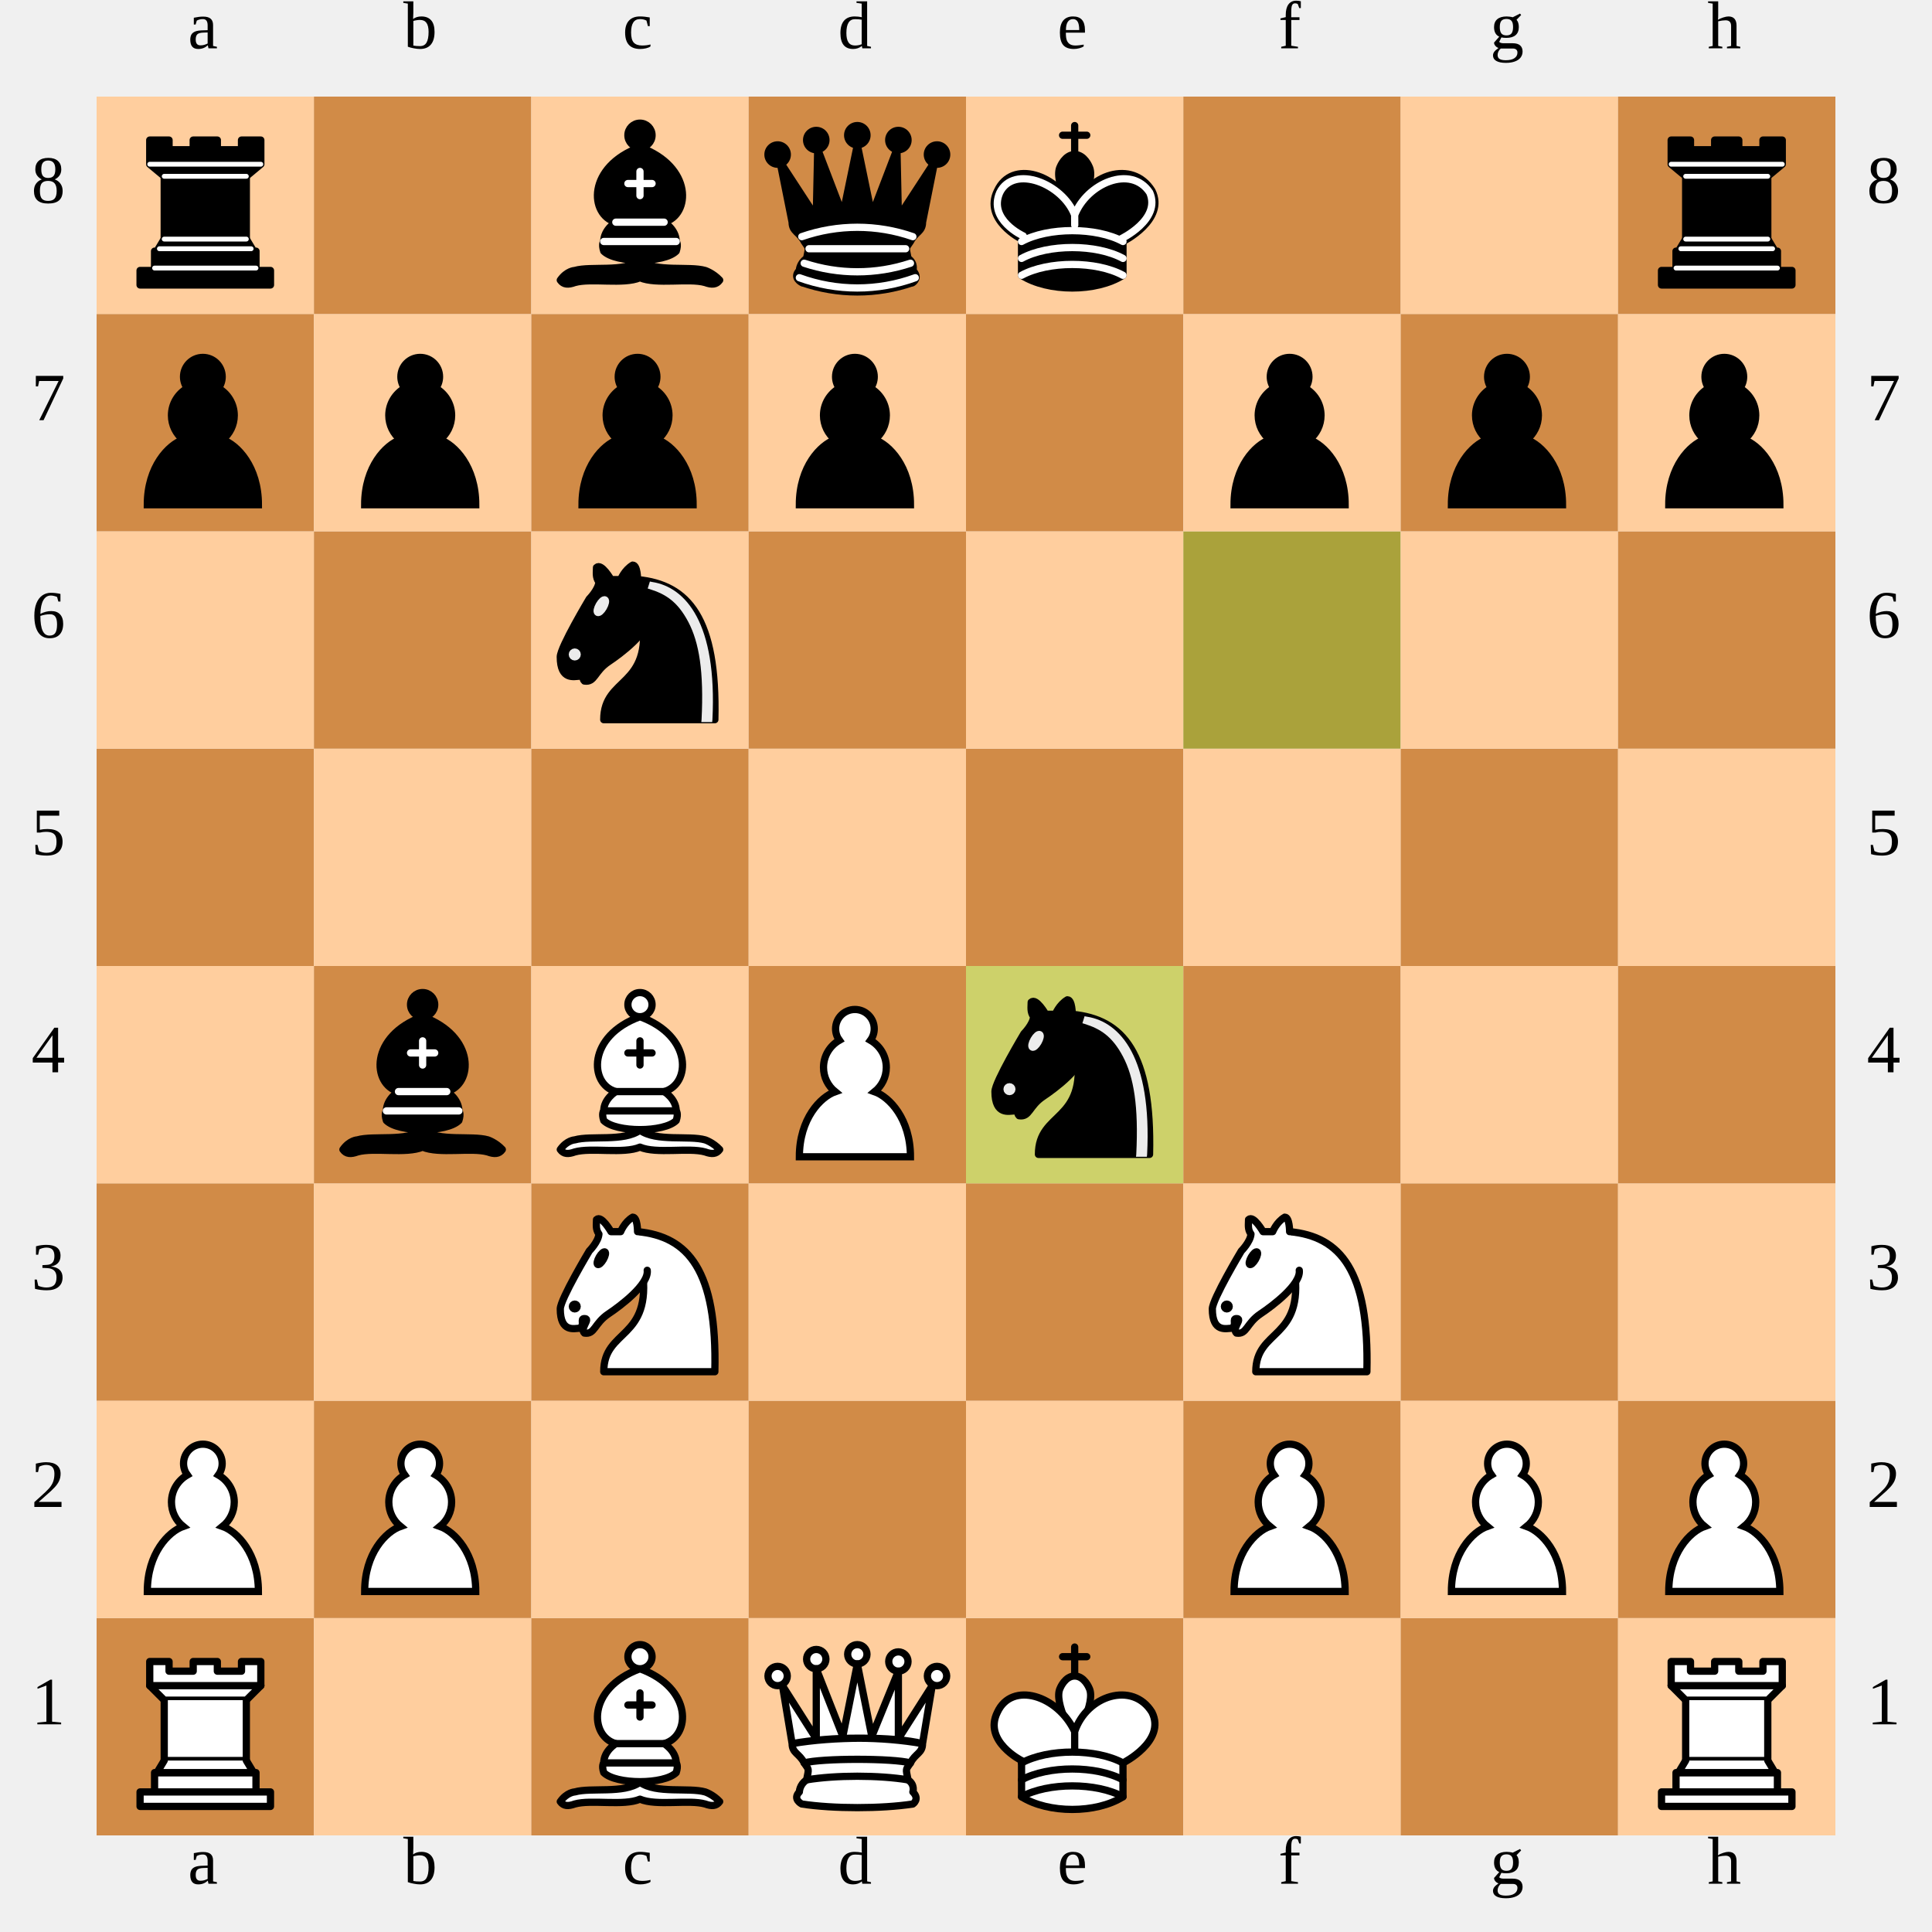
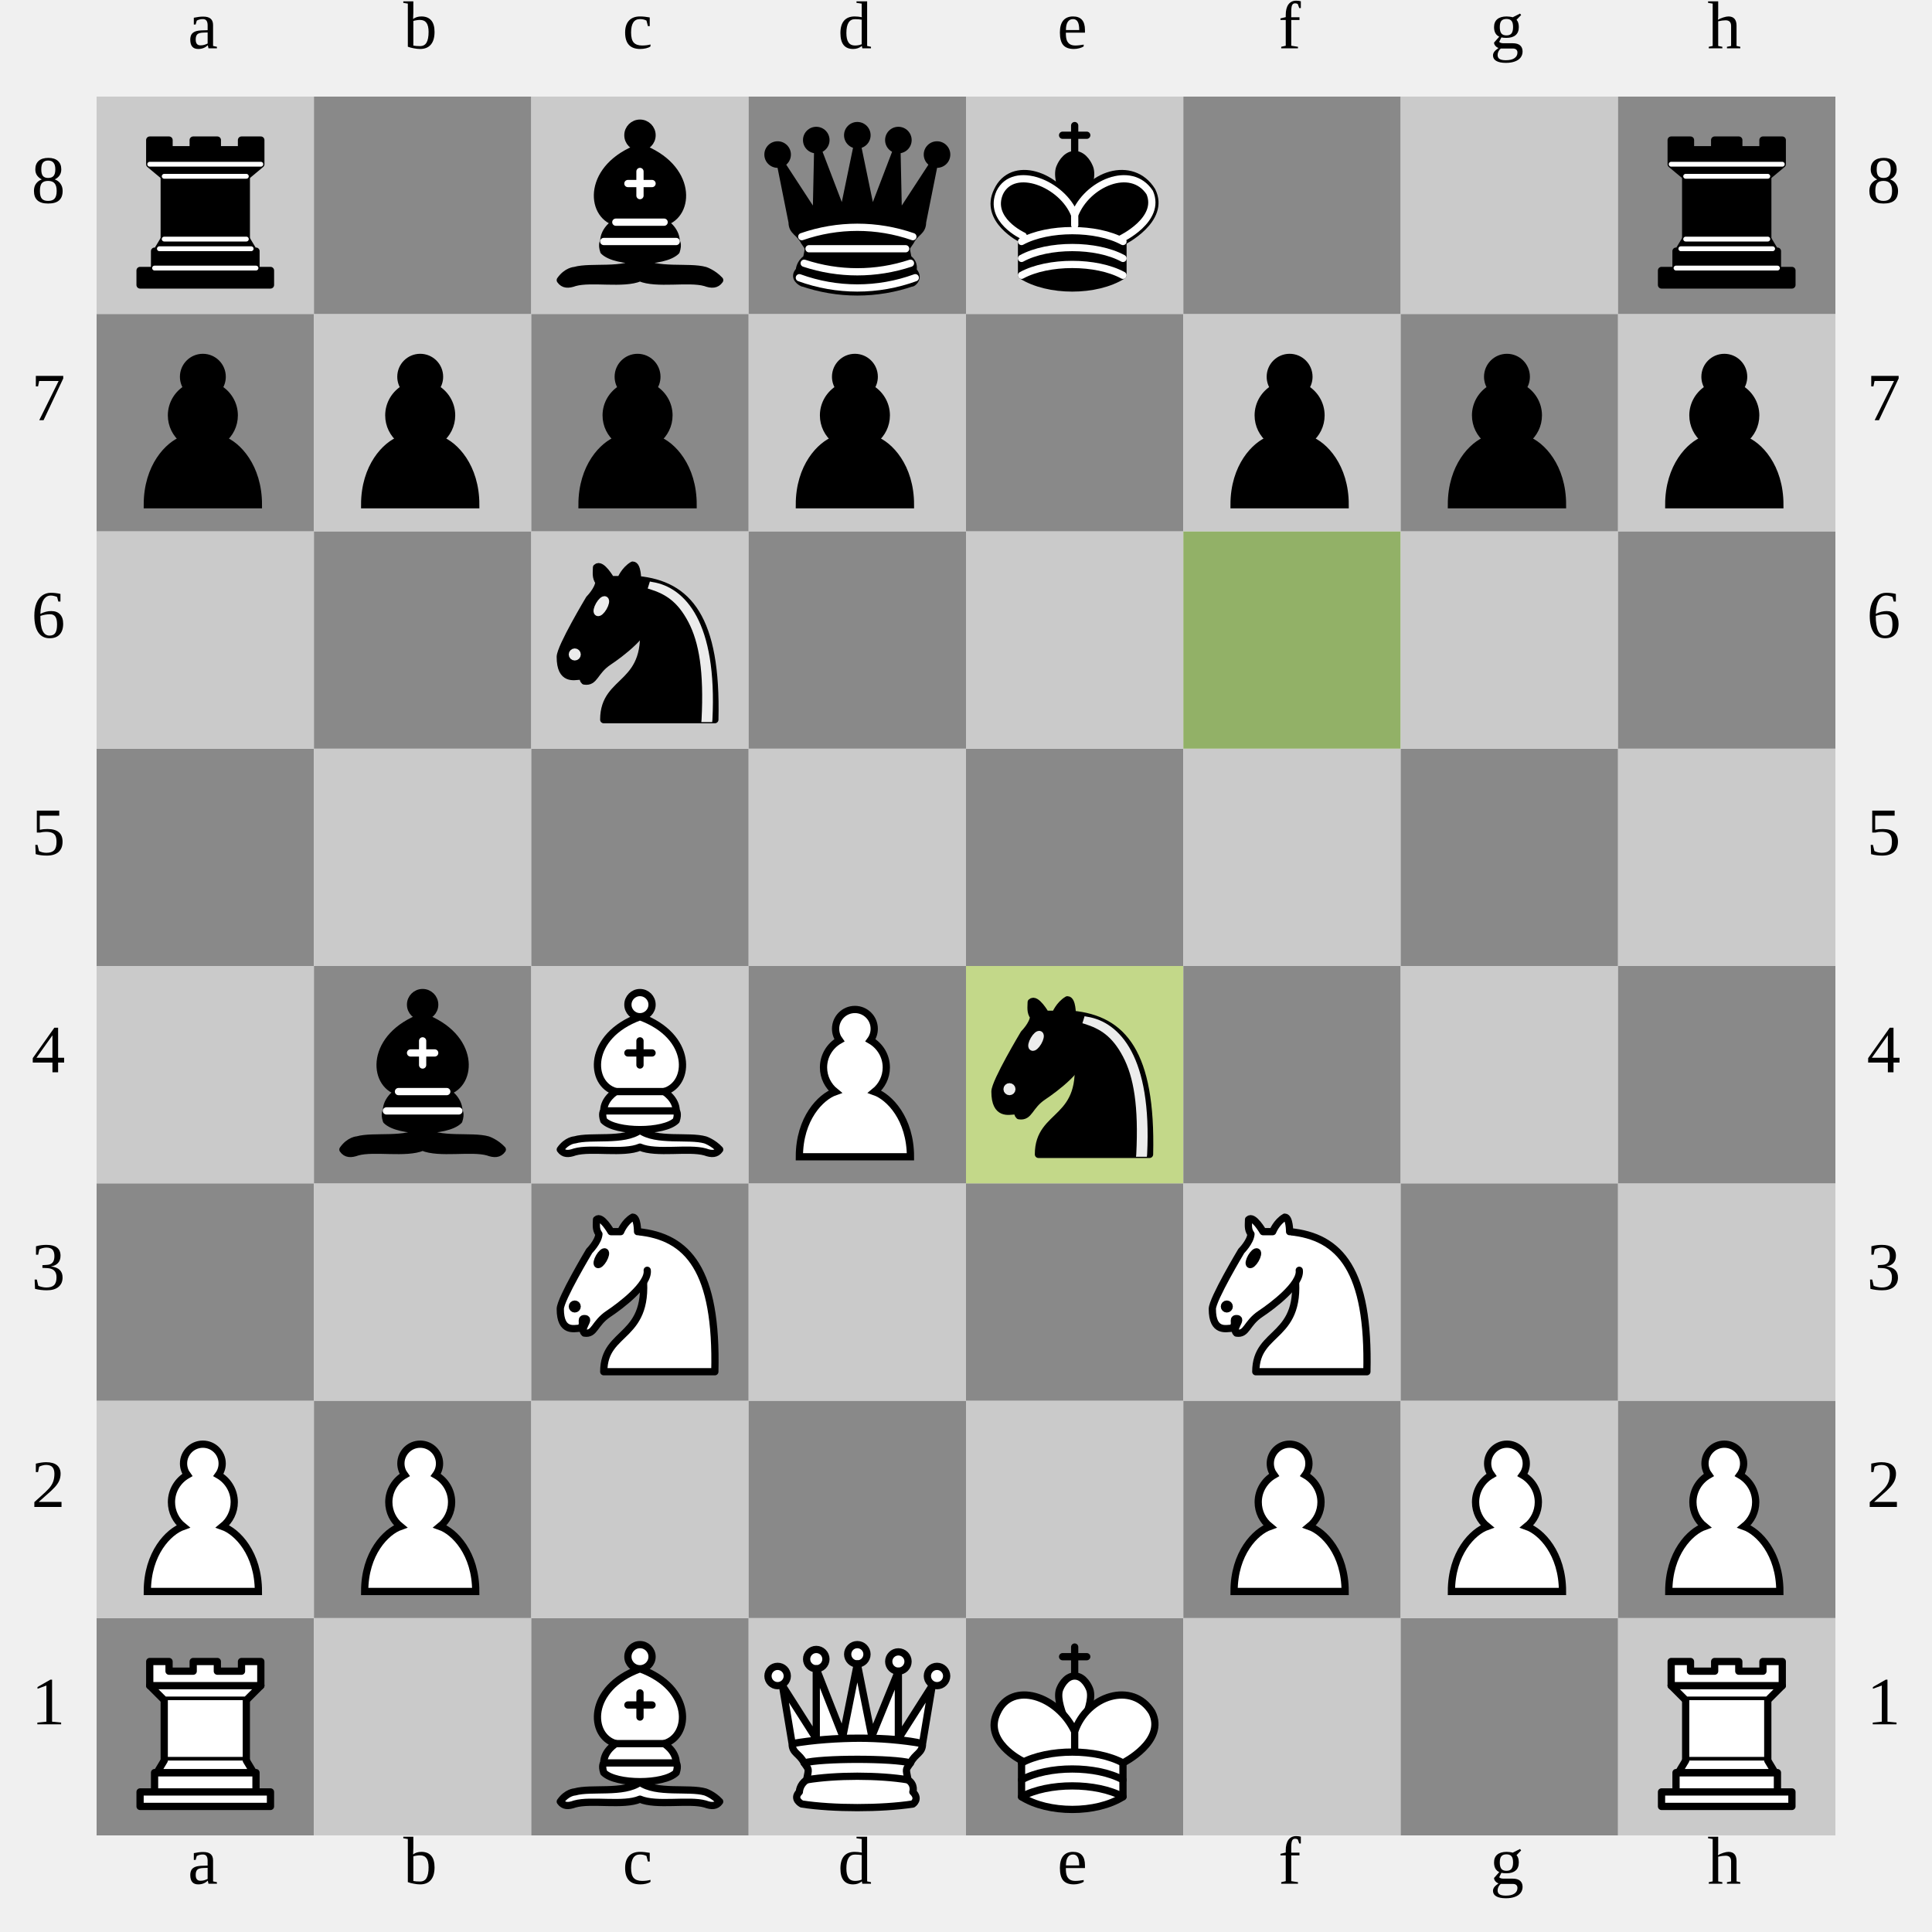
- <svg xmlns="http://www.w3.org/2000/svg" xmlns:xlink="http://www.w3.org/1999/xlink" height="800" version="1.1" viewBox="0 0 400 400" width="800">
+ <svg xmlns="http://www.w3.org/2000/svg" xmlns:xlink="http://www.w3.org/1999/xlink" height="400" version="1.1" viewBox="0 0 400 400" width="400">
+   <style>
+ .square.light {
+ fill: #cacaca;
+ }
+ .square.dark {
+ fill: #898989;
+ }
+ .square.light.lastmove {
+ fill: #c3d889;
+ }
+ .square.dark.lastmove {
+ fill: #92b167;
+ }
+ .check {
+ fill: url(#check_gradient);
+ }
+ .arrow {
+ stroke: #ff5858;
+ fill: #ff5858;
+ }
+ .mark {
+ stroke: #959fff;
+ fill: #959fff;
+ }
+ </style>
  <defs>
    <g class="white pawn" id="white-pawn">
      <path d="M22 9c-2.21 0-4 1.79-4 4 0 .89.29 1.71.78 2.38-1.95 1.12-3.28 3.21-3.28 5.62 0 2.03.94 3.84 2.41 5.03-3 1.06-7.41 5.55-7.41 13.47h23c0-7.92-4.41-12.41-7.41-13.47 1.47-1.19 2.41-3 2.41-5.03 0-2.41-1.33-4.5-3.28-5.62.49-.67.78-1.49.78-2.38 0-2.21-1.79-4-4-4z" fill="#fff" stroke="#000" stroke-linecap="round" stroke-width="1.5" />
    </g>
    <g class="white knight" fill="none" fill-rule="evenodd" id="white-knight" stroke="#000" stroke-linecap="round" stroke-linejoin="round" stroke-width="1.5">
      <path d="M 22,10 C 32.5,11 38.5,18 38,39 L 15,39 C 15,30 25,32.5 23,18" style="fill:#ffffff; stroke:#000000;" />
      <path d="M 24,18 C 24.38,20.91 18.45,25.37 16,27 C 13,29 13.18,31.34 11,31 C 9.958,30.06 12.41,27.96 11,28 C 10,28 11.19,29.23 10,30 C 9,30 5.997,31 6,26 C 6,24 12,14 12,14 C 12,14 13.89,12.1 14,10.5 C 13.27,9.506 13.5,8.5 13.5,7.5 C 14.5,6.5 16.5,10 16.5,10 L 18.5,10 C 18.5,10 19.28,8.008 21,7 C 22,7 22,10 22,10" style="fill:#ffffff; stroke:#000000;" />
      <path d="M 9.5 25.5 A 0.5 0.5 0 1 1 8.5,25.5 A 0.5 0.5 0 1 1 9.5 25.5 z" style="fill:#000000; stroke:#000000;" />
      <path d="M 15 15.5 A 0.5 1.5 0 1 1 14,15.5 A 0.5 1.5 0 1 1 15 15.5 z" style="fill:#000000; stroke:#000000;" transform="matrix(0.866,0.5,-0.5,0.866,9.693,-5.173)" />
    </g>
    <g class="white bishop" fill="none" fill-rule="evenodd" id="white-bishop" stroke="#000" stroke-linecap="round" stroke-linejoin="round" stroke-width="1.5">
      <g fill="#fff" stroke-linecap="butt">
        <path d="M9 36c3.39-.97 10.11.43 13.5-2 3.39 2.43 10.11 1.03 13.5 2 0 0 1.65.54 3 2-.68.97-1.65.99-3 .5-3.39-.97-10.11.46-13.5-1-3.39 1.46-10.11.03-13.5 1-1.354.49-2.323.47-3-.5 1.354-1.94 3-2 3-2zM15 32c2.5 2.5 12.5 2.5 15 0 .5-1.5 0-2 0-2 0-2.5-2.5-4-2.5-4 5.5-1.5 6-11.5-5-15.5-11 4-10.5 14-5 15.5 0 0-2.5 1.5-2.5 4 0 0-.5.5 0 2zM25 8a2.5 2.5 0 1 1-5 0 2.5 2.5 0 1 1 5 0z" />
      </g>
      <path d="M17.5 26h10M15 30h15m-7.5-14.5v5M20 18h5" stroke-linejoin="miter" />
    </g>
    <g class="white rook" fill="#fff" fill-rule="evenodd" id="white-rook" stroke="#000" stroke-linecap="round" stroke-linejoin="round" stroke-width="1.5">
      <path d="M9 39h27v-3H9v3zM12 36v-4h21v4H12zM11 14V9h4v2h5V9h5v2h5V9h4v5" stroke-linecap="butt" />
      <path d="M34 14l-3 3H14l-3-3" />
      <path d="M31 17v12.5H14V17" stroke-linecap="butt" stroke-linejoin="miter" />
      <path d="M31 29.5l1.5 2.5h-20l1.5-2.5" />
      <path d="M11 14h23" fill="none" stroke-linejoin="miter" />
    </g>
    <g class="white queen" fill="#fff" fill-rule="evenodd" id="white-queen" stroke="#000" stroke-linecap="round" stroke-linejoin="round" stroke-width="1.5">
      <path d="M8 12a2 2 0 1 1-4 0 2 2 0 1 1 4 0zM24.5 7.5a2 2 0 1 1-4 0 2 2 0 1 1 4 0zM41 12a2 2 0 1 1-4 0 2 2 0 1 1 4 0zM16 8.5a2 2 0 1 1-4 0 2 2 0 1 1 4 0zM33 9a2 2 0 1 1-4 0 2 2 0 1 1 4 0z" />
      <path d="M9 26c8.5-1.5 21-1.5 27 0l2-12-7 11V11l-5.5 13.5-3-15-3 15-5.5-14V25L7 14l2 12zM9 26c0 2 1.5 2 2.5 4 1 1.5 1 1 .5 3.5-1.5 1-1.5 2.5-1.5 2.5-1.5 1.5.5 2.5.5 2.5 6.5 1 16.5 1 23 0 0 0 1.5-1 0-2.5 0 0 .5-1.5-1-2.5-.5-2.5-.5-2 .5-3.5 1-2 2.5-2 2.5-4-8.5-1.5-18.5-1.5-27 0z" stroke-linecap="butt" />
      <path d="M11.5 30c3.5-1 18.5-1 22 0M12 33.5c6-1 15-1 21 0" fill="none" />
    </g>
    <g class="white king" fill="none" fill-rule="evenodd" id="white-king" stroke="#000" stroke-linecap="round" stroke-linejoin="round" stroke-width="1.5">
      <path d="M22.5 11.63V6M20 8h5" stroke-linejoin="miter" />
      <path d="M22.5 25s4.5-7.5 3-10.5c0 0-1-2.5-3-2.5s-3 2.5-3 2.5c-1.5 3 3 10.5 3 10.5" fill="#fff" stroke-linecap="butt" stroke-linejoin="miter" />
      <path d="M11.5 37c5.5 3.5 15.5 3.5 21 0v-7s9-4.5 6-10.5c-4-6.5-13.5-3.5-16 4V27v-3.5c-3.5-7.5-13-10.5-16-4-3 6 5 10 5 10V37z" fill="#fff" />
      <path d="M11.5 30c5.5-3 15.5-3 21 0m-21 3.5c5.5-3 15.5-3 21 0m-21 3.5c5.5-3 15.5-3 21 0" />
    </g>
    <g class="black pawn" id="black-pawn">
      <path d="M22 9c-2.21 0-4 1.79-4 4 0 .89.29 1.71.78 2.38-1.95 1.12-3.28 3.21-3.28 5.62 0 2.03.94 3.84 2.41 5.03-3 1.06-7.41 5.55-7.41 13.47h23c0-7.92-4.41-12.41-7.41-13.47 1.47-1.19 2.41-3 2.41-5.03 0-2.41-1.33-4.5-3.28-5.62.49-.67.78-1.49.78-2.38 0-2.21-1.79-4-4-4z" stroke="#000" stroke-linecap="round" stroke-width="1.5" />
    </g>
    <g class="black knight" fill="none" fill-rule="evenodd" id="black-knight" stroke="#000" stroke-linecap="round" stroke-linejoin="round" stroke-width="1.5">
      <path d="M 22,10 C 32.5,11 38.5,18 38,39 L 15,39 C 15,30 25,32.5 23,18" style="fill:#000000; stroke:#000000;" />
      <path d="M 24,18 C 24.38,20.91 18.45,25.37 16,27 C 13,29 13.18,31.34 11,31 C 9.958,30.06 12.41,27.96 11,28 C 10,28 11.19,29.23 10,30 C 9,30 5.997,31 6,26 C 6,24 12,14 12,14 C 12,14 13.89,12.1 14,10.5 C 13.27,9.506 13.5,8.5 13.5,7.5 C 14.5,6.5 16.5,10 16.5,10 L 18.5,10 C 18.5,10 19.28,8.008 21,7 C 22,7 22,10 22,10" style="fill:#000000; stroke:#000000;" />
      <path d="M 9.5 25.5 A 0.5 0.5 0 1 1 8.5,25.5 A 0.5 0.5 0 1 1 9.5 25.5 z" style="fill:#ececec; stroke:#ececec;" />
      <path d="M 15 15.5 A 0.5 1.5 0 1 1 14,15.5 A 0.5 1.5 0 1 1 15 15.5 z" style="fill:#ececec; stroke:#ececec;" transform="matrix(0.866,0.5,-0.5,0.866,9.693,-5.173)" />
      <path d="M 24.55,10.4 L 24.1,11.85 L 24.6,12 C 27.75,13 30.25,14.49 32.5,18.75 C 34.75,23.01 35.75,29.06 35.25,39 L 35.2,39.5 L 37.45,39.5 L 37.5,39 C 38,28.94 36.62,22.15 34.25,17.66 C 31.88,13.17 28.46,11.02 25.06,10.5 L 24.55,10.4 z " style="fill:#ececec; stroke:none;" />
    </g>
    <g class="black bishop" fill="none" fill-rule="evenodd" id="black-bishop" stroke="#000" stroke-linecap="round" stroke-linejoin="round" stroke-width="1.5">
      <path d="M9 36c3.39-.97 10.11.43 13.5-2 3.39 2.43 10.11 1.03 13.5 2 0 0 1.65.54 3 2-.68.97-1.65.99-3 .5-3.39-.97-10.11.46-13.5-1-3.39 1.46-10.11.03-13.5 1-1.354.49-2.323.47-3-.5 1.354-1.94 3-2 3-2zm6-4c2.5 2.5 12.5 2.5 15 0 .5-1.5 0-2 0-2 0-2.5-2.5-4-2.5-4 5.5-1.5 6-11.5-5-15.5-11 4-10.5 14-5 15.5 0 0-2.5 1.5-2.5 4 0 0-.5.5 0 2zM25 8a2.5 2.5 0 1 1-5 0 2.5 2.5 0 1 1 5 0z" fill="#000" stroke-linecap="butt" />
      <path d="M17.5 26h10M15 30h15m-7.5-14.5v5M20 18h5" stroke="#fff" stroke-linejoin="miter" />
    </g>
    <g class="black rook" fill="#000" fill-rule="evenodd" id="black-rook" stroke="#000" stroke-linecap="round" stroke-linejoin="round" stroke-width="1.5">
      <path d="M9 39h27v-3H9v3zM12.5 32l1.5-2.5h17l1.5 2.5h-20zM12 36v-4h21v4H12z" stroke-linecap="butt" />
      <path d="M14 29.5v-13h17v13H14z" stroke-linecap="butt" stroke-linejoin="miter" />
      <path d="M14 16.5L11 14h23l-3 2.5H14zM11 14V9h4v2h5V9h5v2h5V9h4v5H11z" stroke-linecap="butt" />
      <path d="M12 35.5h21M13 31.5h19M14 29.5h17M14 16.5h17M11 14h23" fill="none" stroke="#fff" stroke-linejoin="miter" stroke-width="1" />
    </g>
    <g class="black queen" fill="#000" fill-rule="evenodd" id="black-queen" stroke="#000" stroke-linecap="round" stroke-linejoin="round" stroke-width="1.5">
      <g fill="#000" stroke="none">
        <circle cx="6" cy="12" r="2.75" />
        <circle cx="14" cy="9" r="2.75" />
        <circle cx="22.5" cy="8" r="2.75" />
        <circle cx="31" cy="9" r="2.75" />
        <circle cx="39" cy="12" r="2.75" />
      </g>
      <path d="M9 26c8.5-1.5 21-1.5 27 0l2.5-12.5L31 25l-.3-14.1-5.2 13.6-3-14.5-3 14.5-5.2-13.6L14 25 6.5 13.5 9 26zM9 26c0 2 1.5 2 2.5 4 1 1.5 1 1 .5 3.5-1.5 1-1.5 2.5-1.5 2.5-1.5 1.5.5 2.5.5 2.5 6.5 1 16.5 1 23 0 0 0 1.5-1 0-2.5 0 0 .5-1.5-1-2.5-.5-2.5-.5-2 .5-3.5 1-2 2.5-2 2.5-4-8.5-1.5-18.5-1.5-27 0z" stroke-linecap="butt" />
      <path d="M11 38.5a35 35 1 0 0 23 0" fill="none" stroke-linecap="butt" />
      <path d="M11 29a35 35 1 0 1 23 0M12.5 31.5h20M11.5 34.5a35 35 1 0 0 22 0M10.5 37.5a35 35 1 0 0 24 0" fill="none" stroke="#fff" />
    </g>
    <g class="black king" fill="none" fill-rule="evenodd" id="black-king" stroke="#000" stroke-linecap="round" stroke-linejoin="round" stroke-width="1.5">
      <path d="M22.5 11.63V6" stroke-linejoin="miter" />
      <path d="M22.5 25s4.5-7.5 3-10.5c0 0-1-2.5-3-2.5s-3 2.5-3 2.5c-1.5 3 3 10.5 3 10.5" fill="#000" stroke-linecap="butt" stroke-linejoin="miter" />
      <path d="M11.5 37c5.5 3.5 15.5 3.5 21 0v-7s9-4.5 6-10.5c-4-6.5-13.5-3.5-16 4V27v-3.5c-3.5-7.5-13-10.5-16-4-3 6 5 10 5 10V37z" fill="#000" />
      <path d="M20 8h5" stroke-linejoin="miter" />
      <path d="M32 29.5s8.5-4 6.03-9.65C34.15 14 25 18 22.5 24.5l.01 2.1-.01-2.1C20 18 9.906 14 6.997 19.85c-2.497 5.65 4.853 9 4.853 9M11.5 30c5.5-3 15.5-3 21 0m-21 3.5c5.5-3 15.5-3 21 0m-21 3.5c5.5-3 15.5-3 21 0" stroke="#fff" />
    </g>
  </defs>
  <rect class="square dark a1" fill="#d18b47" height="45" stroke="none" width="45" x="20" y="335" />
  <use transform="translate(20, 335)" xlink:href="#white-rook" />
  <rect class="square light b1" fill="#ffce9e" height="45" stroke="none" width="45" x="65" y="335" />
  <rect class="square dark c1" fill="#d18b47" height="45" stroke="none" width="45" x="110" y="335" />
  <use transform="translate(110, 335)" xlink:href="#white-bishop" />
  <rect class="square light d1" fill="#ffce9e" height="45" stroke="none" width="45" x="155" y="335" />
  <use transform="translate(155, 335)" xlink:href="#white-queen" />
  <rect class="square dark e1" fill="#d18b47" height="45" stroke="none" width="45" x="200" y="335" />
  <use transform="translate(200, 335)" xlink:href="#white-king" />
  <rect class="square light f1" fill="#ffce9e" height="45" stroke="none" width="45" x="245" y="335" />
  <rect class="square dark g1" fill="#d18b47" height="45" stroke="none" width="45" x="290" y="335" />
  <rect class="square light h1" fill="#ffce9e" height="45" stroke="none" width="45" x="335" y="335" />
  <use transform="translate(335, 335)" xlink:href="#white-rook" />
  <rect class="square light a2" fill="#ffce9e" height="45" stroke="none" width="45" x="20" y="290" />
  <use transform="translate(20, 290)" xlink:href="#white-pawn" />
  <rect class="square dark b2" fill="#d18b47" height="45" stroke="none" width="45" x="65" y="290" />
  <use transform="translate(65, 290)" xlink:href="#white-pawn" />
  <rect class="square light c2" fill="#ffce9e" height="45" stroke="none" width="45" x="110" y="290" />
  <rect class="square dark d2" fill="#d18b47" height="45" stroke="none" width="45" x="155" y="290" />
  <rect class="square light e2" fill="#ffce9e" height="45" stroke="none" width="45" x="200" y="290" />
  <rect class="square dark f2" fill="#d18b47" height="45" stroke="none" width="45" x="245" y="290" />
  <use transform="translate(245, 290)" xlink:href="#white-pawn" />
  <rect class="square light g2" fill="#ffce9e" height="45" stroke="none" width="45" x="290" y="290" />
  <use transform="translate(290, 290)" xlink:href="#white-pawn" />
  <rect class="square dark h2" fill="#d18b47" height="45" stroke="none" width="45" x="335" y="290" />
  <use transform="translate(335, 290)" xlink:href="#white-pawn" />
  <rect class="square dark a3" fill="#d18b47" height="45" stroke="none" width="45" x="20" y="245" />
  <rect class="square light b3" fill="#ffce9e" height="45" stroke="none" width="45" x="65" y="245" />
  <rect class="square dark c3" fill="#d18b47" height="45" stroke="none" width="45" x="110" y="245" />
  <use transform="translate(110, 245)" xlink:href="#white-knight" />
  <rect class="square light d3" fill="#ffce9e" height="45" stroke="none" width="45" x="155" y="245" />
  <rect class="square dark e3" fill="#d18b47" height="45" stroke="none" width="45" x="200" y="245" />
  <rect class="square light f3" fill="#ffce9e" height="45" stroke="none" width="45" x="245" y="245" />
  <use transform="translate(245, 245)" xlink:href="#white-knight" />
  <rect class="square dark g3" fill="#d18b47" height="45" stroke="none" width="45" x="290" y="245" />
  <rect class="square light h3" fill="#ffce9e" height="45" stroke="none" width="45" x="335" y="245" />
  <rect class="square light a4" fill="#ffce9e" height="45" stroke="none" width="45" x="20" y="200" />
  <rect class="square dark b4" fill="#d18b47" height="45" stroke="none" width="45" x="65" y="200" />
  <use transform="translate(65, 200)" xlink:href="#black-bishop" />
  <rect class="square light c4" fill="#ffce9e" height="45" stroke="none" width="45" x="110" y="200" />
  <use transform="translate(110, 200)" xlink:href="#white-bishop" />
  <rect class="square dark d4" fill="#d18b47" height="45" stroke="none" width="45" x="155" y="200" />
  <use transform="translate(155, 200)" xlink:href="#white-pawn" />
  <rect class="square light lastmove e4" fill="#cdd16a" height="45" stroke="none" width="45" x="200" y="200" />
  <use transform="translate(200, 200)" xlink:href="#black-knight" />
  <rect class="square dark f4" fill="#d18b47" height="45" stroke="none" width="45" x="245" y="200" />
  <rect class="square light g4" fill="#ffce9e" height="45" stroke="none" width="45" x="290" y="200" />
  <rect class="square dark h4" fill="#d18b47" height="45" stroke="none" width="45" x="335" y="200" />
  <rect class="square dark a5" fill="#d18b47" height="45" stroke="none" width="45" x="20" y="155" />
  <rect class="square light b5" fill="#ffce9e" height="45" stroke="none" width="45" x="65" y="155" />
  <rect class="square dark c5" fill="#d18b47" height="45" stroke="none" width="45" x="110" y="155" />
  <rect class="square light d5" fill="#ffce9e" height="45" stroke="none" width="45" x="155" y="155" />
  <rect class="square dark e5" fill="#d18b47" height="45" stroke="none" width="45" x="200" y="155" />
  <rect class="square light f5" fill="#ffce9e" height="45" stroke="none" width="45" x="245" y="155" />
  <rect class="square dark g5" fill="#d18b47" height="45" stroke="none" width="45" x="290" y="155" />
  <rect class="square light h5" fill="#ffce9e" height="45" stroke="none" width="45" x="335" y="155" />
  <rect class="square light a6" fill="#ffce9e" height="45" stroke="none" width="45" x="20" y="110" />
  <rect class="square dark b6" fill="#d18b47" height="45" stroke="none" width="45" x="65" y="110" />
  <rect class="square light c6" fill="#ffce9e" height="45" stroke="none" width="45" x="110" y="110" />
  <use transform="translate(110, 110)" xlink:href="#black-knight" />
  <rect class="square dark d6" fill="#d18b47" height="45" stroke="none" width="45" x="155" y="110" />
  <rect class="square light e6" fill="#ffce9e" height="45" stroke="none" width="45" x="200" y="110" />
  <rect class="square dark lastmove f6" fill="#aaa23b" height="45" stroke="none" width="45" x="245" y="110" />
  <rect class="square light g6" fill="#ffce9e" height="45" stroke="none" width="45" x="290" y="110" />
  <rect class="square dark h6" fill="#d18b47" height="45" stroke="none" width="45" x="335" y="110" />
  <rect class="square dark a7" fill="#d18b47" height="45" stroke="none" width="45" x="20" y="65" />
  <use transform="translate(20, 65)" xlink:href="#black-pawn" />
  <rect class="square light b7" fill="#ffce9e" height="45" stroke="none" width="45" x="65" y="65" />
  <use transform="translate(65, 65)" xlink:href="#black-pawn" />
  <rect class="square dark c7" fill="#d18b47" height="45" stroke="none" width="45" x="110" y="65" />
  <use transform="translate(110, 65)" xlink:href="#black-pawn" />
  <rect class="square light d7" fill="#ffce9e" height="45" stroke="none" width="45" x="155" y="65" />
  <use transform="translate(155, 65)" xlink:href="#black-pawn" />
  <rect class="square dark e7" fill="#d18b47" height="45" stroke="none" width="45" x="200" y="65" />
  <rect class="square light f7" fill="#ffce9e" height="45" stroke="none" width="45" x="245" y="65" />
  <use transform="translate(245, 65)" xlink:href="#black-pawn" />
  <rect class="square dark g7" fill="#d18b47" height="45" stroke="none" width="45" x="290" y="65" />
  <use transform="translate(290, 65)" xlink:href="#black-pawn" />
  <rect class="square light h7" fill="#ffce9e" height="45" stroke="none" width="45" x="335" y="65" />
  <use transform="translate(335, 65)" xlink:href="#black-pawn" />
  <rect class="square light a8" fill="#ffce9e" height="45" stroke="none" width="45" x="20" y="20" />
  <use transform="translate(20, 20)" xlink:href="#black-rook" />
  <rect class="square dark b8" fill="#d18b47" height="45" stroke="none" width="45" x="65" y="20" />
  <rect class="square light c8" fill="#ffce9e" height="45" stroke="none" width="45" x="110" y="20" />
  <use transform="translate(110, 20)" xlink:href="#black-bishop" />
  <rect class="square dark d8" fill="#d18b47" height="45" stroke="none" width="45" x="155" y="20" />
  <use transform="translate(155, 20)" xlink:href="#black-queen" />
  <rect class="square light e8" fill="#ffce9e" height="45" stroke="none" width="45" x="200" y="20" />
  <use transform="translate(200, 20)" xlink:href="#black-king" />
  <rect class="square dark f8" fill="#d18b47" height="45" stroke="none" width="45" x="245" y="20" />
  <rect class="square light g8" fill="#ffce9e" height="45" stroke="none" width="45" x="290" y="20" />
  <rect class="square dark h8" fill="#d18b47" height="45" stroke="none" width="45" x="335" y="20" />
  <use transform="translate(335, 20)" xlink:href="#black-rook" />
  <text alignment-baseline="middle" font-size="14" text-anchor="middle" x="42" y="10">a</text>
  <text alignment-baseline="middle" font-size="14" text-anchor="middle" x="42" y="390">a</text>
  <text alignment-baseline="middle" font-size="14" text-anchor="middle" x="87" y="10">b</text>
  <text alignment-baseline="middle" font-size="14" text-anchor="middle" x="87" y="390">b</text>
  <text alignment-baseline="middle" font-size="14" text-anchor="middle" x="132" y="10">c</text>
  <text alignment-baseline="middle" font-size="14" text-anchor="middle" x="132" y="390">c</text>
  <text alignment-baseline="middle" font-size="14" text-anchor="middle" x="177" y="10">d</text>
  <text alignment-baseline="middle" font-size="14" text-anchor="middle" x="177" y="390">d</text>
  <text alignment-baseline="middle" font-size="14" text-anchor="middle" x="222" y="10">e</text>
  <text alignment-baseline="middle" font-size="14" text-anchor="middle" x="222" y="390">e</text>
  <text alignment-baseline="middle" font-size="14" text-anchor="middle" x="267" y="10">f</text>
  <text alignment-baseline="middle" font-size="14" text-anchor="middle" x="267" y="390">f</text>
  <text alignment-baseline="middle" font-size="14" text-anchor="middle" x="312" y="10">g</text>
  <text alignment-baseline="middle" font-size="14" text-anchor="middle" x="312" y="390">g</text>
  <text alignment-baseline="middle" font-size="14" text-anchor="middle" x="357" y="10">h</text>
  <text alignment-baseline="middle" font-size="14" text-anchor="middle" x="357" y="390">h</text>
  <text alignment-baseline="middle" font-size="14" text-anchor="middle" x="10" y="357">1</text>
  <text alignment-baseline="middle" font-size="14" text-anchor="middle" x="390" y="357">1</text>
  <text alignment-baseline="middle" font-size="14" text-anchor="middle" x="10" y="312">2</text>
  <text alignment-baseline="middle" font-size="14" text-anchor="middle" x="390" y="312">2</text>
  <text alignment-baseline="middle" font-size="14" text-anchor="middle" x="10" y="267">3</text>
  <text alignment-baseline="middle" font-size="14" text-anchor="middle" x="390" y="267">3</text>
  <text alignment-baseline="middle" font-size="14" text-anchor="middle" x="10" y="222">4</text>
  <text alignment-baseline="middle" font-size="14" text-anchor="middle" x="390" y="222">4</text>
  <text alignment-baseline="middle" font-size="14" text-anchor="middle" x="10" y="177">5</text>
  <text alignment-baseline="middle" font-size="14" text-anchor="middle" x="390" y="177">5</text>
  <text alignment-baseline="middle" font-size="14" text-anchor="middle" x="10" y="132">6</text>
  <text alignment-baseline="middle" font-size="14" text-anchor="middle" x="390" y="132">6</text>
  <text alignment-baseline="middle" font-size="14" text-anchor="middle" x="10" y="87">7</text>
  <text alignment-baseline="middle" font-size="14" text-anchor="middle" x="390" y="87">7</text>
  <text alignment-baseline="middle" font-size="14" text-anchor="middle" x="10" y="42">8</text>
  <text alignment-baseline="middle" font-size="14" text-anchor="middle" x="390" y="42">8</text>
</svg>
